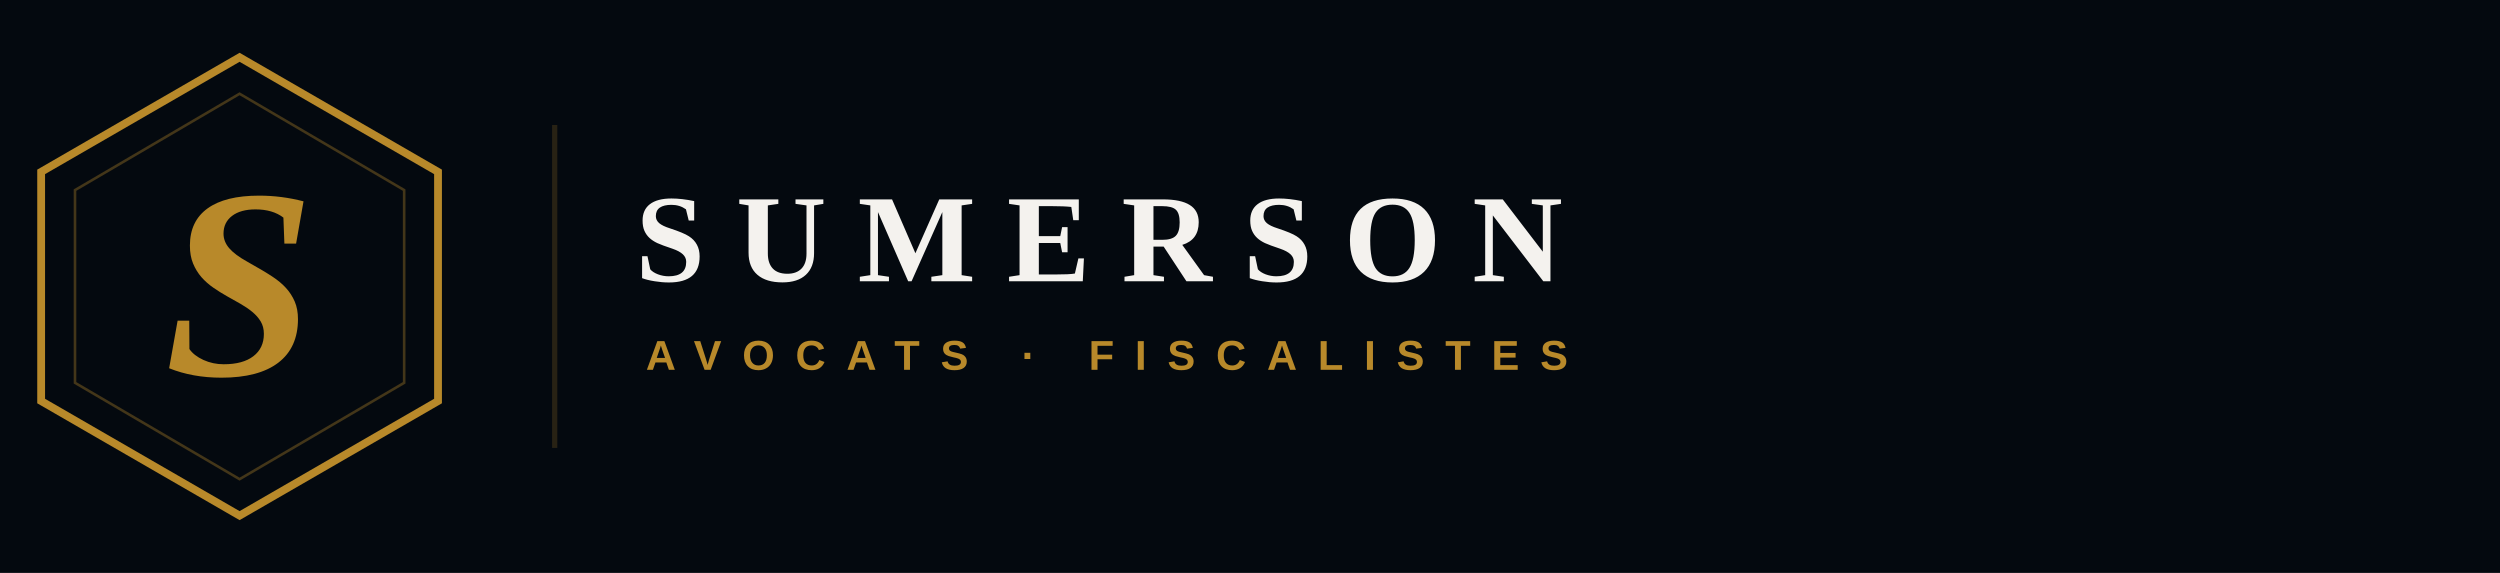
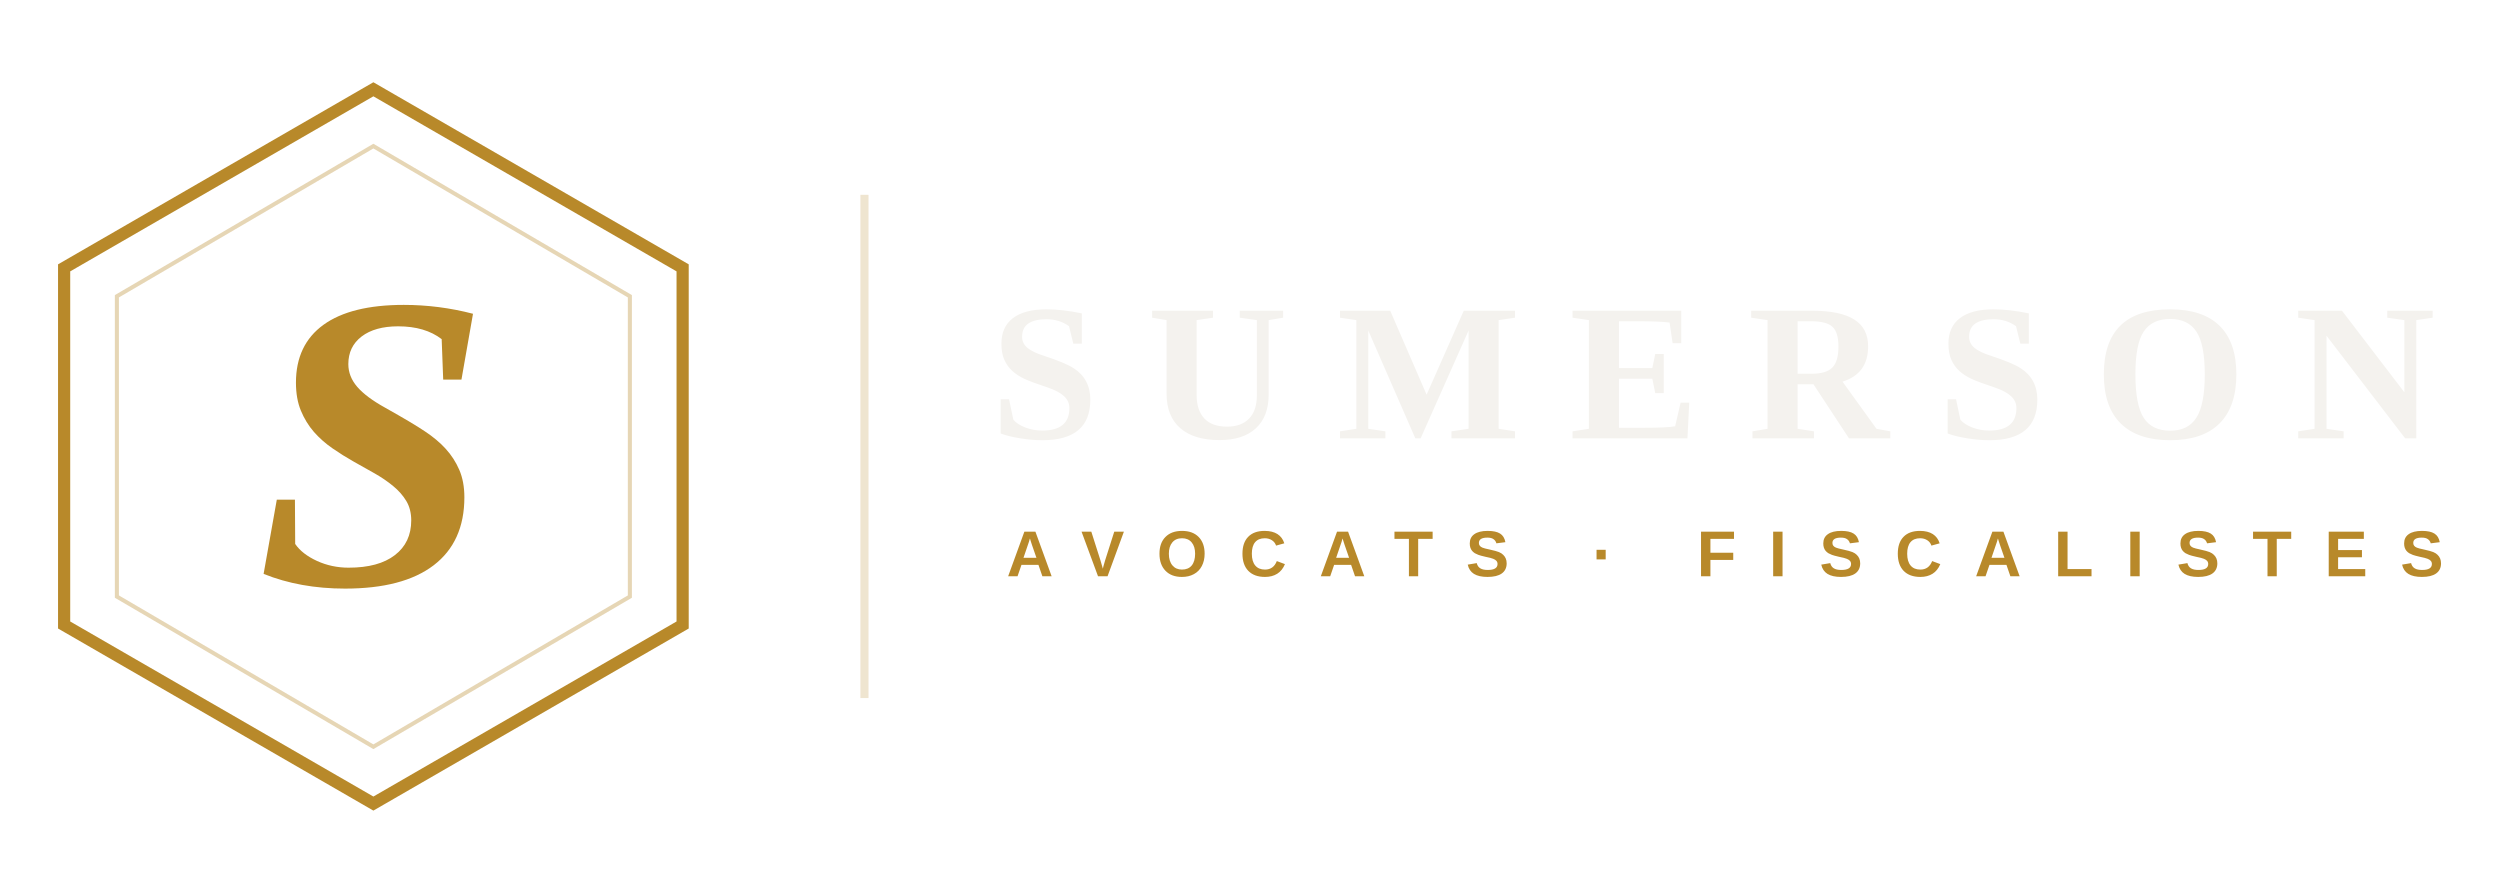
- <svg xmlns="http://www.w3.org/2000/svg" viewBox="0 0 480 110">
-   <rect width="480" height="110" fill="#04090F" />
+ <svg xmlns="http://www.w3.org/2000/svg" viewBox="0 0 308 110">
  <polygon points="46,11 84.1,33 84.1,77 46,99 7.9,77 7.9,33" fill="none" stroke="#B8892A" stroke-width="1.5" />
  <polygon points="46,18 77.6,36.5 77.6,73.5 46,92 14.4,73.5 14.4,36.5" fill="none" stroke="#B8892A" stroke-width="0.5" opacity="0.35" />
  <text x="46" y="72" text-anchor="middle" font-family="Georgia, 'Times New Roman', serif" font-size="52" font-weight="700" font-style="italic" fill="#B8892A">S</text>
-   <rect x="106" y="24" width="1" height="62" fill="#B8892A" opacity="0.2" />
+   <rect x="106" y="24" width="1" height="62" fill="#B8892A" opacity="0.22" />
  <text x="122" y="54" font-family="Georgia, 'Times New Roman', serif" font-size="24" font-weight="700" letter-spacing="6" fill="#F4F2EE">SUMERSON</text>
  <text x="124" y="71" font-family="'Helvetica Neue', Arial, sans-serif" font-size="8" font-weight="600" letter-spacing="4" fill="#B8892A">AVOCATS · FISCALISTES</text>
</svg>
